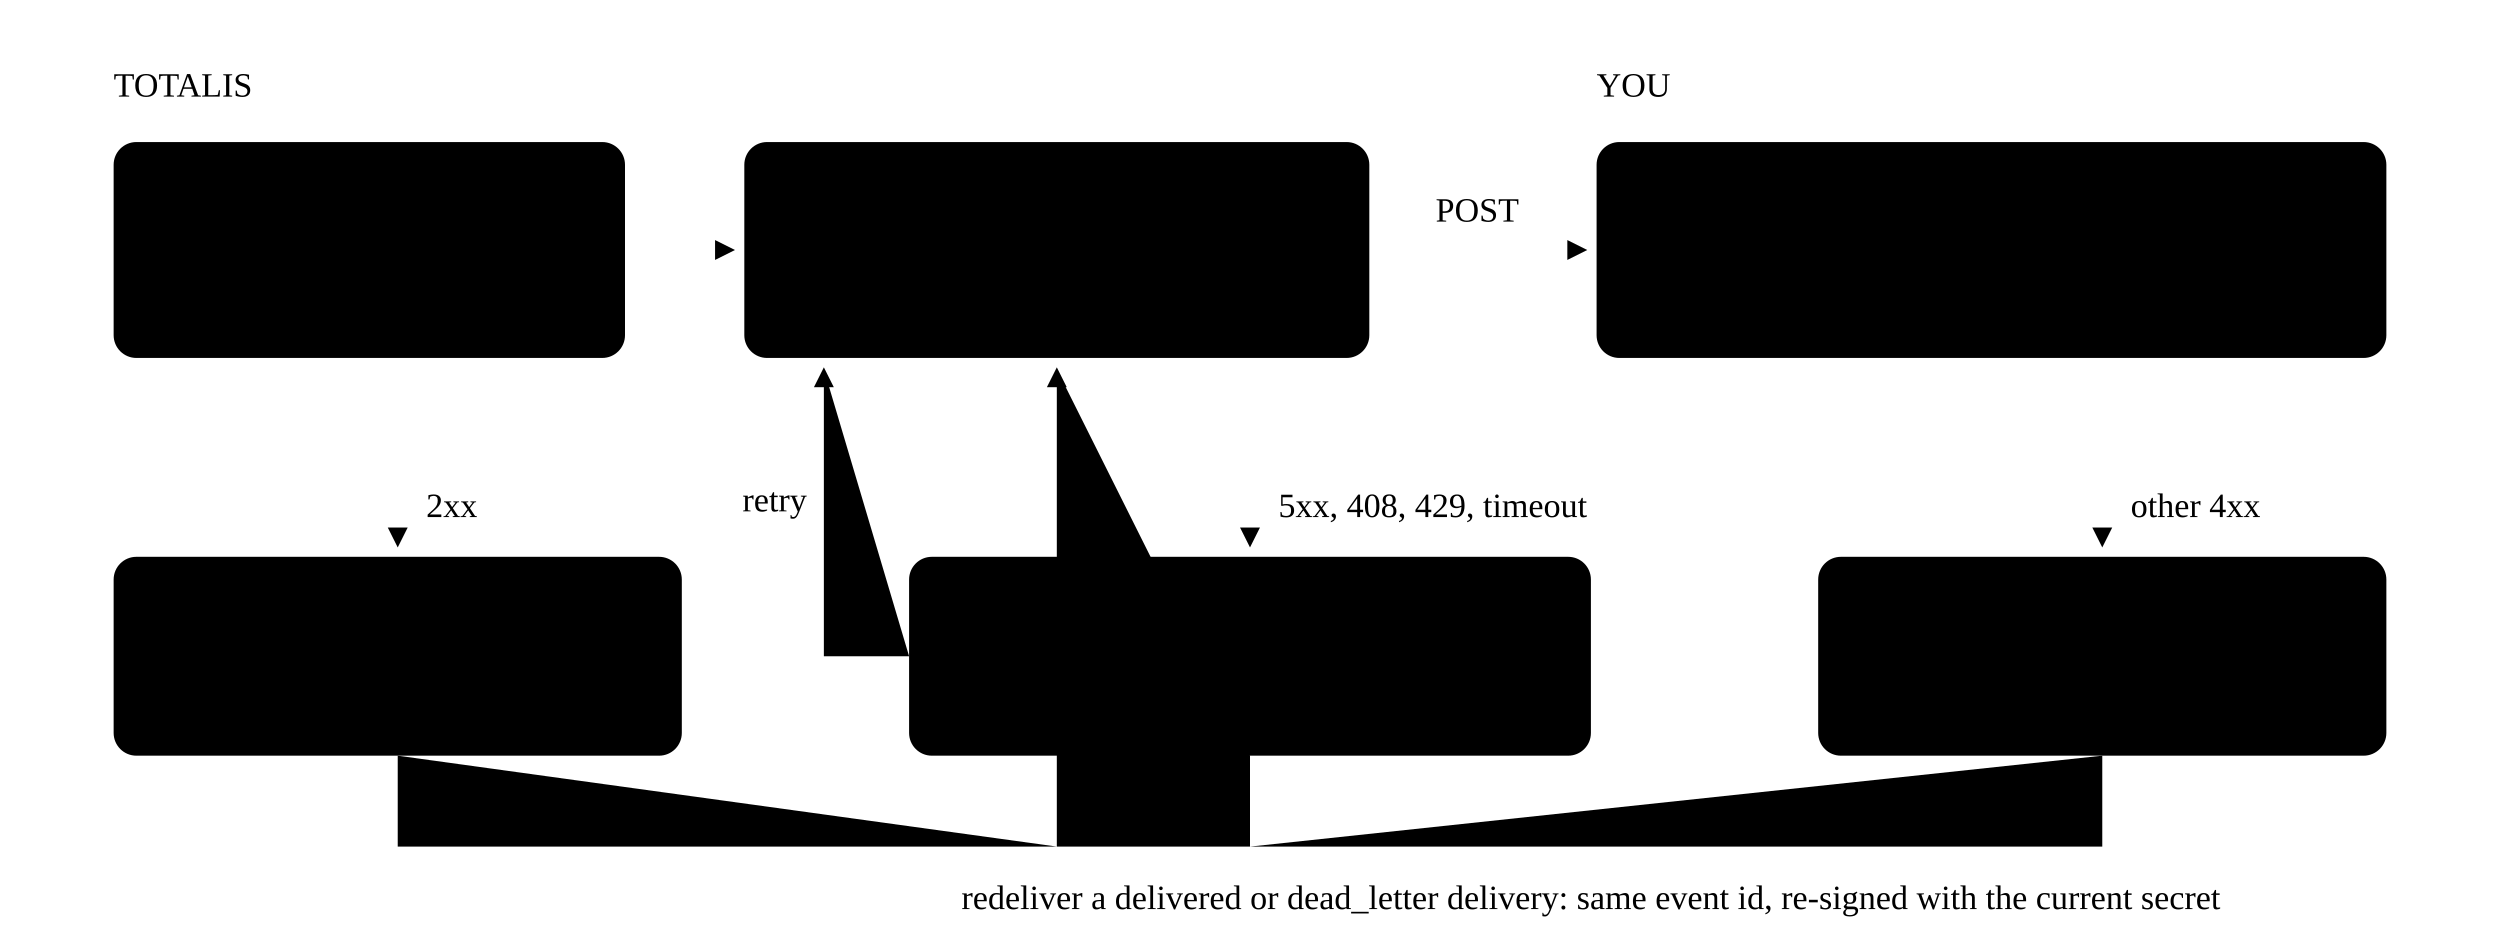
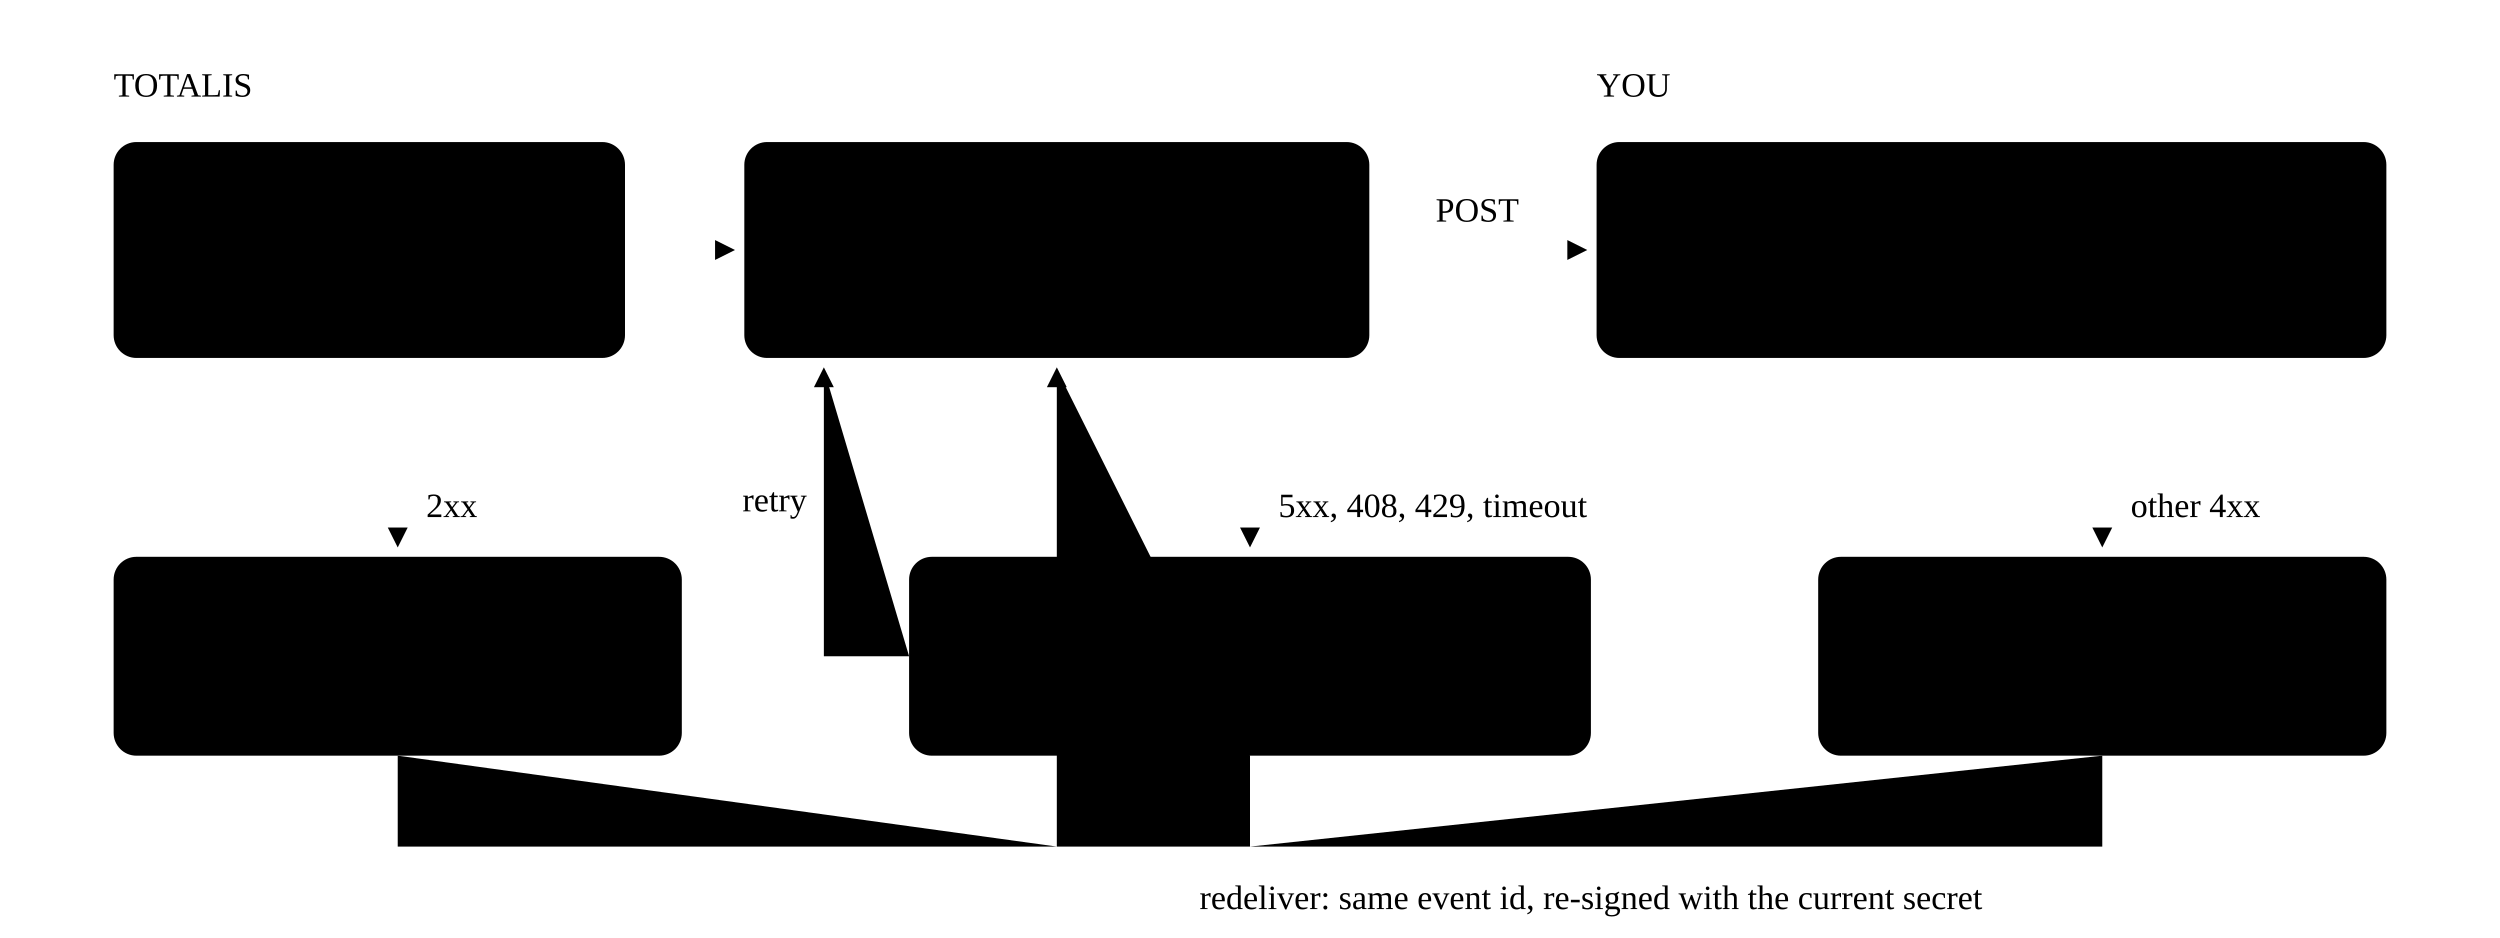
<svg viewBox="0 0 880 330" role="img" aria-labelledby="webhooks-title">
  <defs>
    <marker id="wh-a" viewBox="0 0 10 10" refX="9" refY="5" markerWidth="7" markerHeight="7" orient="auto-start-reverse">
      <path d="M 0 0 L 10 5 L 0 10 z" class="dg-arrow" />
    </marker>
    <marker id="wh-g" viewBox="0 0 10 10" refX="9" refY="5" markerWidth="7" markerHeight="7" orient="auto-start-reverse">
      <path d="M 0 0 L 10 5 L 0 10 z" class="dg-arrow-accent" />
    </marker>
    <marker id="wh-w" viewBox="0 0 10 10" refX="9" refY="5" markerWidth="7" markerHeight="7" orient="auto-start-reverse">
      <path d="M 0 0 L 10 5 L 0 10 z" class="dg-arrow-warn" />
    </marker>
  </defs>
  <text x="40" y="34" class="dg-t-label">TOTALIS</text>
  <text x="562" y="34" class="dg-t-label">YOU</text>
  <rect x="40" y="50" width="180" height="76" rx="8" class="dg-node" />
  <text x="130" y="80" class="dg-t" text-anchor="middle">Event occurs</text>
  <text x="130" y="102" class="dg-t-mono-dim" text-anchor="middle">position.settled</text>
  <path d="M 220 88 L 258 88" class="dg-line" marker-end="url(#wh-a)" />
  <rect x="262" y="50" width="220" height="76" rx="8" class="dg-node-accent" />
-   <text x="372" y="76" class="dg-t" text-anchor="middle">Sign and queue</text>
-   <text x="372" y="96" class="dg-t-mono-dim" text-anchor="middle">X-Totalis-Signature</text>
-   <text x="372" y="112" class="dg-t-mono-dim" text-anchor="middle">X-Totalis-Event-Id</text>
+   <text x="372" y="80" class="dg-t" text-anchor="middle">Sign and queue</text>
+   <text x="372" y="102" class="dg-t-mono-dim" text-anchor="middle">signed, unique event id</text>
  <path d="M 482 88 L 558 88" class="dg-line" marker-end="url(#wh-a)" />
  <text x="520" y="78" class="dg-t-dim" text-anchor="middle">POST</text>
  <rect x="562" y="50" width="278" height="76" rx="8" class="dg-node" />
-   <text x="701" y="80" class="dg-t" text-anchor="middle">Your endpoint</text>
-   <text x="701" y="102" class="dg-t-dim" text-anchor="middle">verify the t.body HMAC, respond fast</text>
+   <text x="701" y="94" class="dg-t" text-anchor="middle">Your endpoint</text>
  <path d="M 701 126 L 701 160" class="dg-line" />
  <path d="M 140 160 L 740 160" class="dg-line" />
  <path d="M 140 160 L 140 192" class="dg-line-accent" marker-end="url(#wh-g)" />
  <path d="M 440 160 L 440 192" class="dg-line-warn" marker-end="url(#wh-w)" />
  <path d="M 740 160 L 740 192" class="dg-line" marker-end="url(#wh-a)" />
  <text x="150" y="182" class="dg-t-accent">2xx</text>
  <text x="450" y="182" class="dg-t-warn">5xx, 408, 429, timeout</text>
  <text x="750" y="182" class="dg-t-dim">other 4xx</text>
  <rect x="40" y="196" width="200" height="70" rx="8" class="dg-node-accent" />
  <text x="140" y="224" class="dg-t-mono" text-anchor="middle">delivered</text>
-   <text x="140" y="246" class="dg-t-dim" text-anchor="middle">done, dedupe on the event id</text>
  <rect x="320" y="196" width="240" height="70" rx="8" class="dg-node-warn" />
  <text x="440" y="224" class="dg-t-mono" text-anchor="middle">failed</text>
  <text x="440" y="246" class="dg-t-dim" text-anchor="middle">retried with exponential backoff</text>
  <rect x="640" y="196" width="200" height="70" rx="8" class="dg-node" />
  <text x="740" y="224" class="dg-t-mono" text-anchor="middle">dead_letter</text>
-   <text x="740" y="246" class="dg-t-dim" text-anchor="middle">rejected, or retries exhausted</text>
  <path d="M 320 231 L 290 231 L 290 130" class="dg-line-warn" marker-end="url(#wh-w)" />
  <text x="284" y="180" class="dg-t-warn" text-anchor="end">retry</text>
  <path d="M 440 266 L 440 298 L 372 298 L 372 130" class="dg-line-dashed" marker-end="url(#wh-a)" />
  <path d="M 740 266 L 740 298 L 440 298" class="dg-line-dashed" />
  <path d="M 140 266 L 140 298 L 372 298" class="dg-line-dashed" />
-   <text x="560" y="320" class="dg-t-dim" text-anchor="middle">redeliver a delivered or dead_letter delivery: same event id, re-signed with the current secret</text>
+   <text x="560" y="320" class="dg-t-dim" text-anchor="middle">redeliver: same event id, re-signed with the current secret</text>
</svg>
